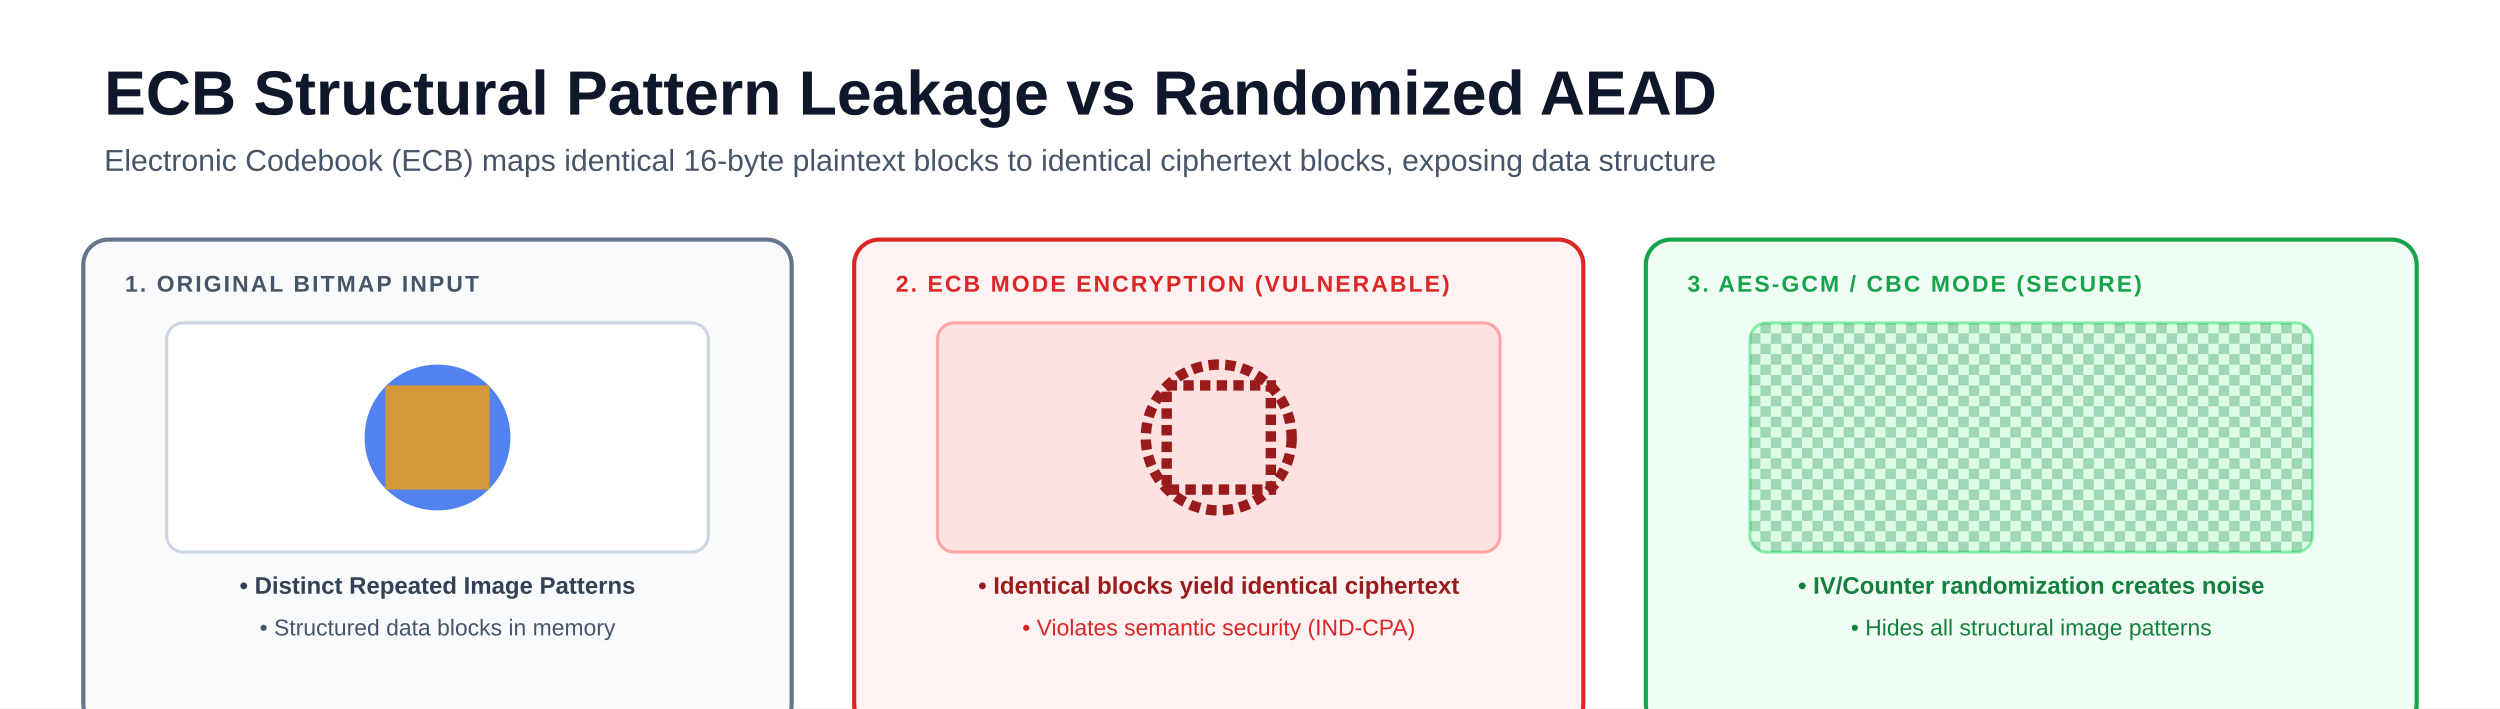
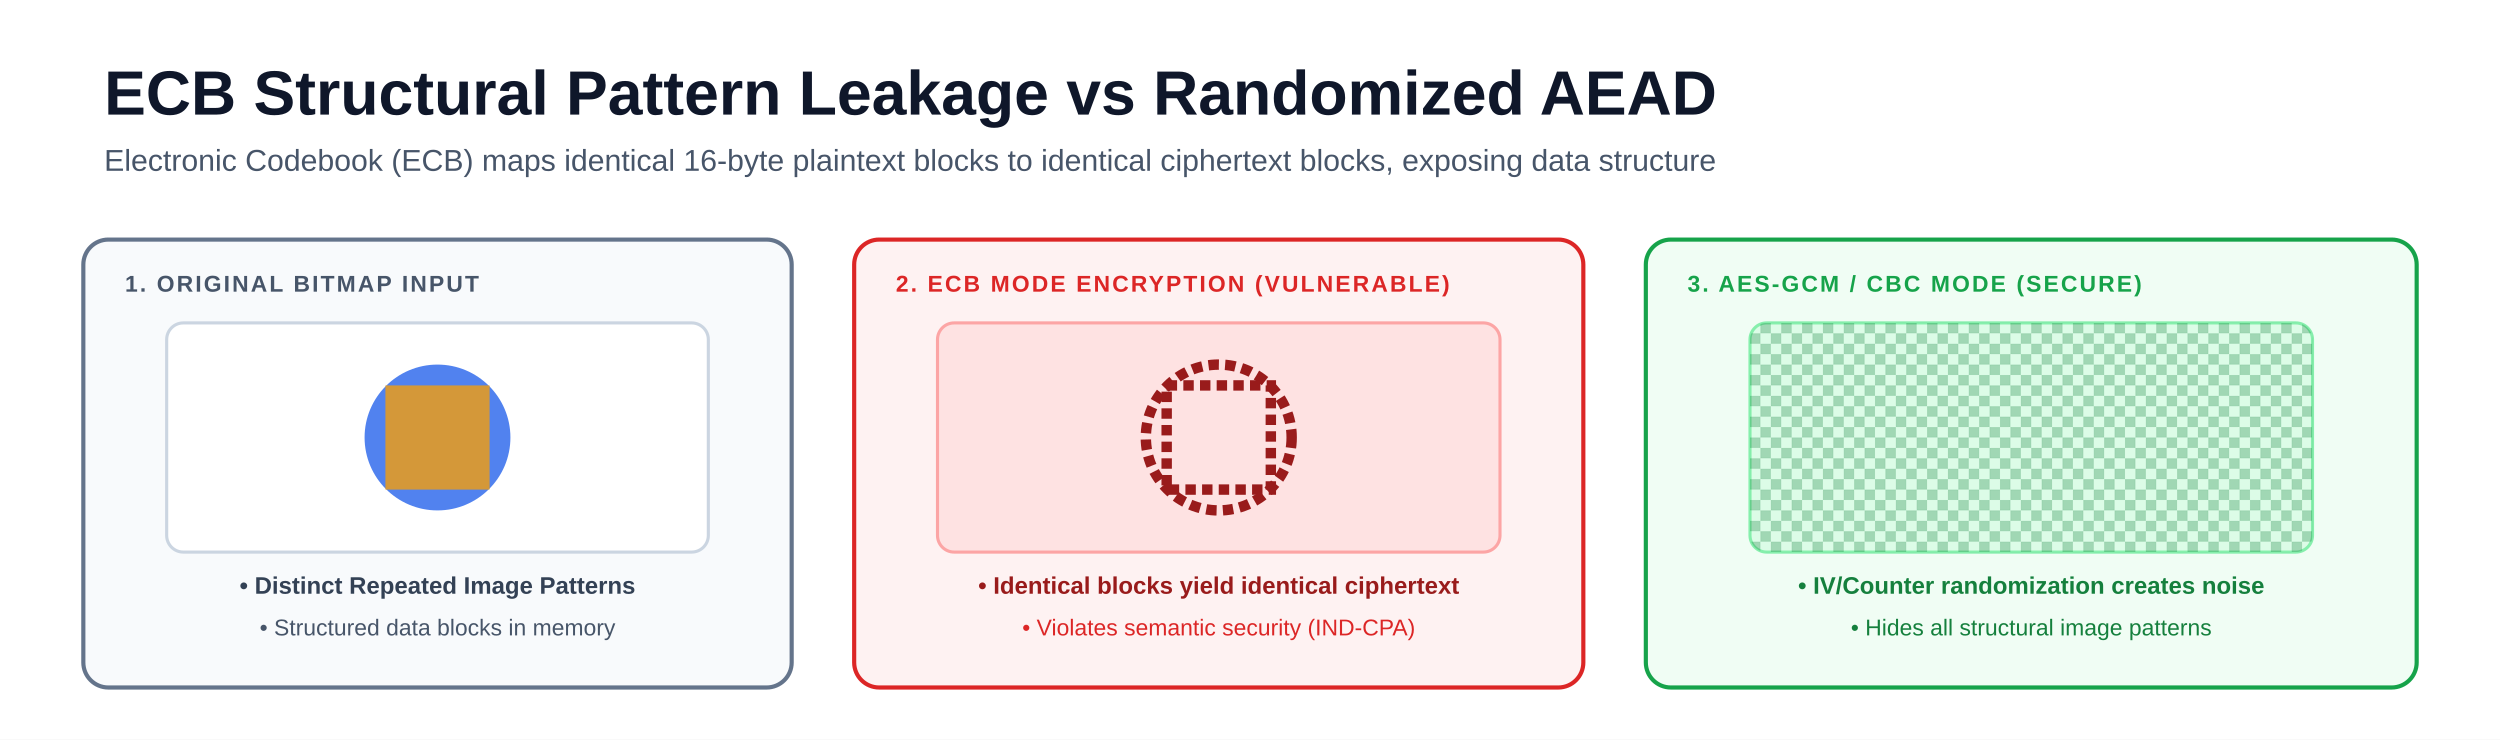
- <svg xmlns="http://www.w3.org/2000/svg" viewBox="0 0 1200 340" font-family="-apple-system, BlinkMacSystemFont, 'Segoe UI', Arial, sans-serif">
-   <rect width="1200" height="340" fill="#ffffff" />
+ <svg xmlns="http://www.w3.org/2000/svg" viewBox="0 0 1200 355" font-family="-apple-system, BlinkMacSystemFont, 'Segoe UI', Arial, sans-serif">
+   <rect width="1200" height="355" fill="#ffffff" />
  <text x="50" y="55" font-size="30" font-weight="850" fill="#0f172a">ECB Structural Pattern Leakage vs Randomized AEAD</text>
  <text x="50" y="82" font-size="14.5" fill="#475569">Electronic Codebook (ECB) maps identical 16-byte plaintext blocks to identical ciphertext blocks, exposing data structure</text>
-   <rect x="40" y="115" width="340" height="235" rx="12" fill="#f8fafc" stroke="#64748b" stroke-width="2" />
+   <rect x="40" y="115" width="340" height="215" rx="12" fill="#f8fafc" stroke="#64748b" stroke-width="2" />
  <text x="60" y="140" font-size="11" font-weight="900" letter-spacing="1" fill="#475569">1. ORIGINAL BITMAP INPUT</text>
  <rect x="80" y="155" width="260" height="110" rx="8" fill="#ffffff" stroke="#cbd5e1" stroke-width="1.5" />
  <circle cx="210" cy="210" r="35" fill="#2563eb" opacity="0.8" />
  <rect x="185" y="185" width="50" height="50" fill="#f59e0b" opacity="0.8" />
  <text x="210" y="285" font-size="11.5" font-weight="700" fill="#334155" text-anchor="middle">• Distinct Repeated Image Patterns</text>
  <text x="210" y="305" font-size="11" fill="#475569" text-anchor="middle">• Structured data blocks in memory</text>
-   <rect x="410" y="115" width="350" height="235" rx="12" fill="#fef2f2" stroke="#dc2626" stroke-width="2" />
+   <rect x="410" y="115" width="350" height="215" rx="12" fill="#fef2f2" stroke="#dc2626" stroke-width="2" />
  <text x="430" y="140" font-size="11" font-weight="900" letter-spacing="1" fill="#dc2626">2. ECB MODE ENCRYPTION (VULNERABLE)</text>
  <rect x="450" y="155" width="270" height="110" rx="8" fill="#fee2e2" stroke="#fca5a5" stroke-width="1.5" />
  <circle cx="585" cy="210" r="35" fill="none" stroke="#991b1b" stroke-width="5" stroke-dasharray="5,3" />
  <rect x="560" y="185" width="50" height="50" fill="none" stroke="#991b1b" stroke-width="5" stroke-dasharray="5,3" />
  <text x="585" y="285" font-size="11.5" font-weight="800" fill="#991b1b" text-anchor="middle">• Identical blocks yield identical ciphertext</text>
  <text x="585" y="305" font-size="11" fill="#dc2626" text-anchor="middle">• Violates semantic security (IND-CPA)</text>
-   <rect x="790" y="115" width="370" height="235" rx="12" fill="#f0fdf4" stroke="#16a34a" stroke-width="2" />
+   <rect x="790" y="115" width="370" height="215" rx="12" fill="#f0fdf4" stroke="#16a34a" stroke-width="2" />
  <text x="810" y="140" font-size="11" font-weight="900" letter-spacing="1" fill="#16a34a">3. AES-GCM / CBC MODE (SECURE)</text>
  <rect x="840" y="155" width="270" height="110" rx="8" fill="#dcfce7" stroke="#86efac" stroke-width="1.5" />
  <pattern id="noise" x="0" y="0" width="10" height="10" patternUnits="userSpaceOnUse">
    <rect x="0" y="0" width="5" height="5" fill="#15803d" opacity="0.3" />
    <rect x="5" y="5" width="5" height="5" fill="#15803d" opacity="0.3" />
  </pattern>
  <rect x="840" y="155" width="270" height="110" rx="8" fill="url(#noise)" />
  <text x="975" y="285" font-size="11.5" font-weight="800" fill="#15803d" text-anchor="middle">• IV/Counter randomization creates noise</text>
  <text x="975" y="305" font-size="11" fill="#15803d" text-anchor="middle">• Hides all structural image patterns</text>
</svg>
